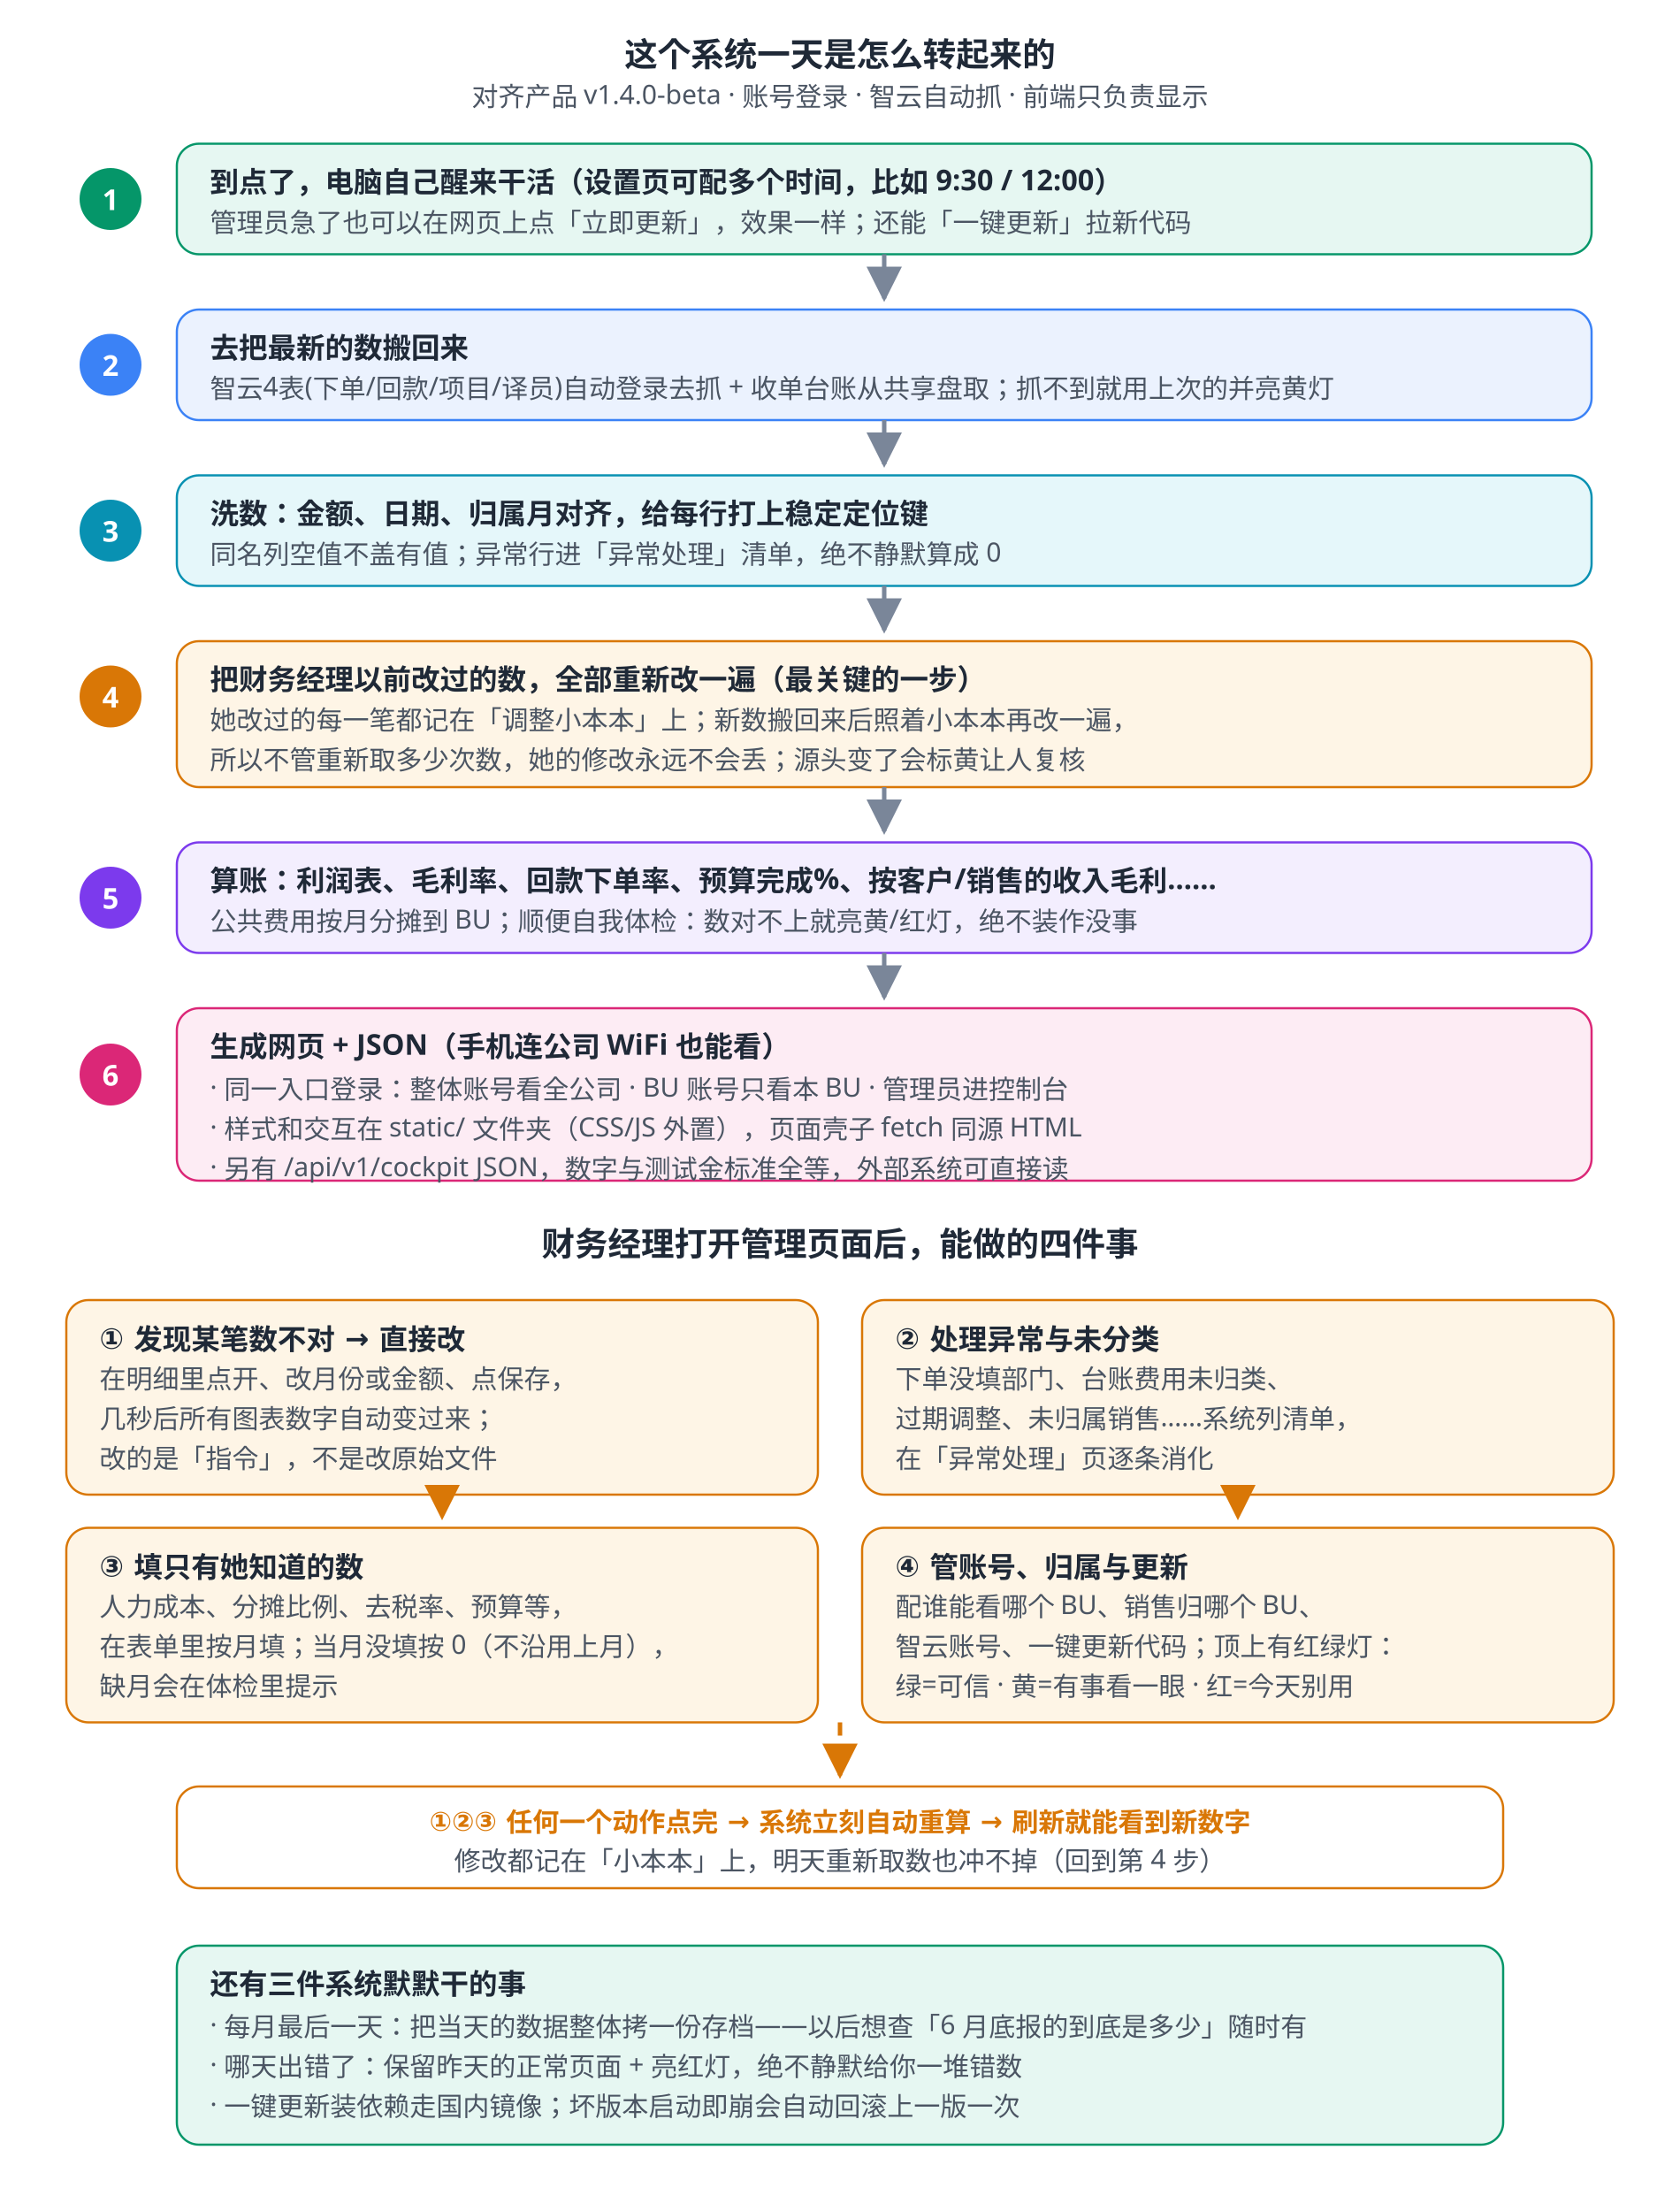
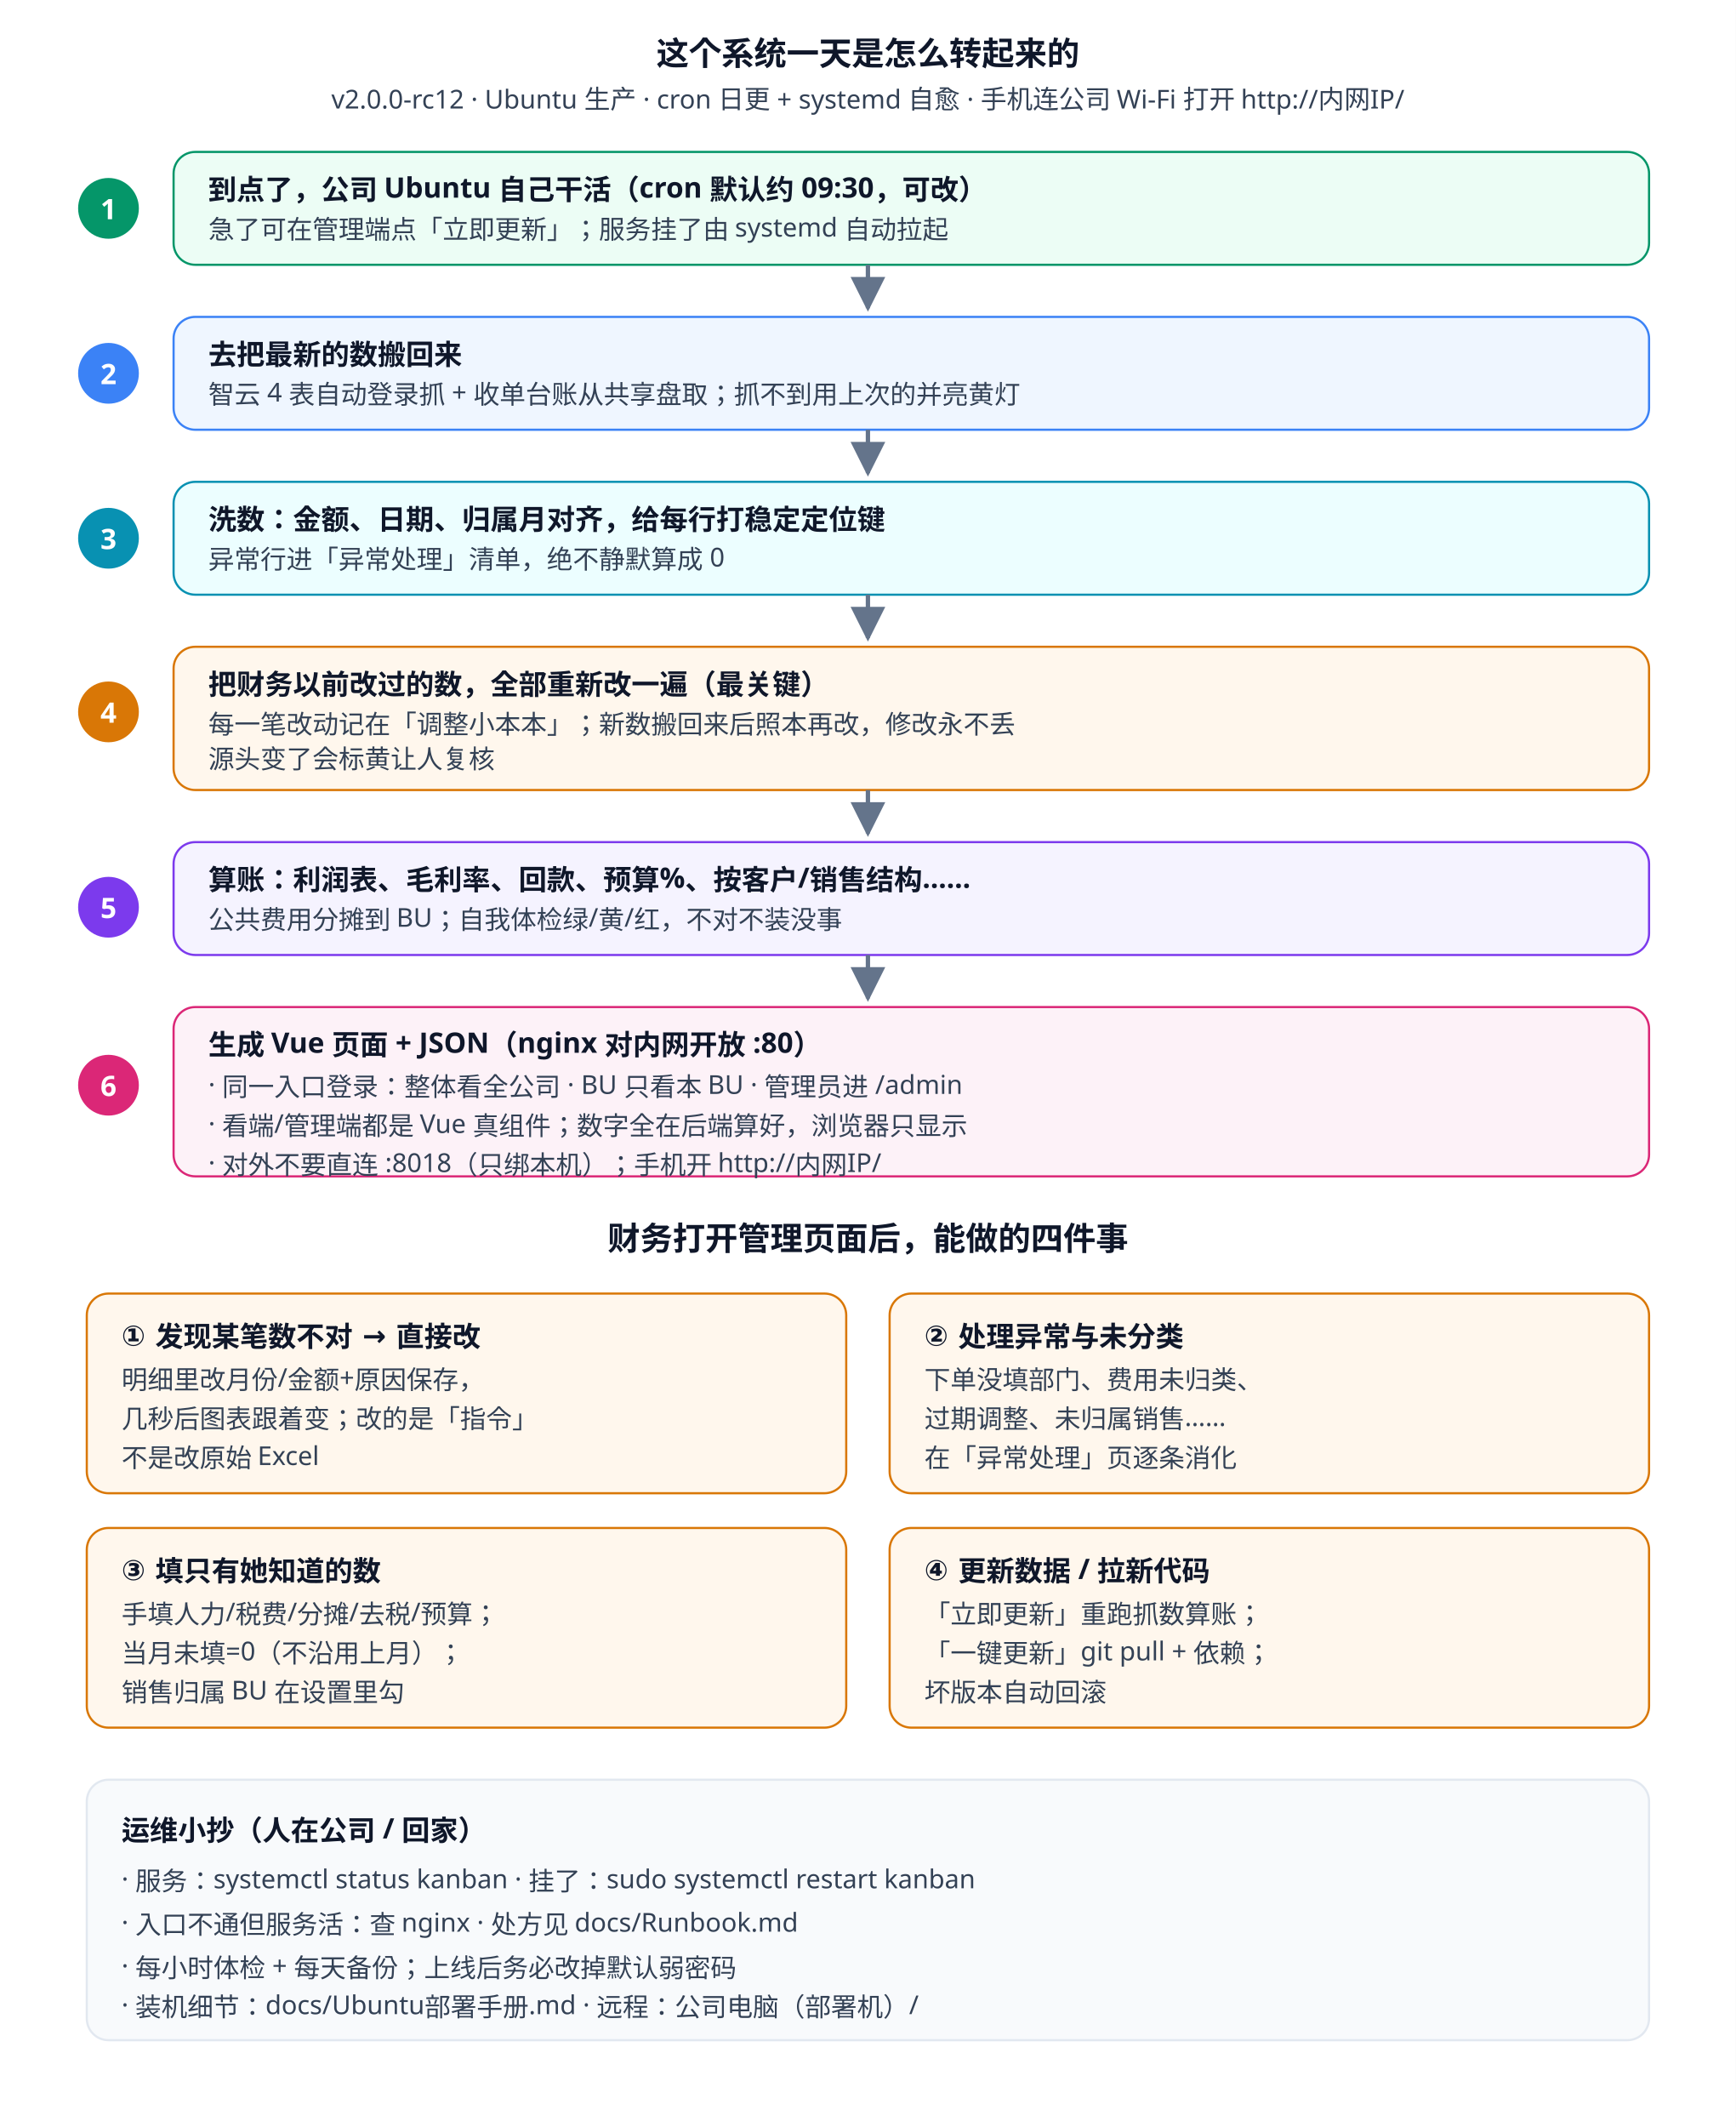
- <svg xmlns="http://www.w3.org/2000/svg" viewBox="0 0 760 1000" role="img" font-family="system-ui, sans-serif">
+ <svg xmlns="http://www.w3.org/2000/svg" viewBox="0 0 800 980" role="img" font-family="system-ui, sans-serif">
+   <style>
+ .big{fill:#0f172a;font-size:15px;font-weight:700}
+ .t{fill:#0f172a;font-size:13px;font-weight:600}
+ .s{fill:#334155;font-size:12px}
+ .step{fill:#ffffff;font-size:13px;font-weight:700}
+ .ln{stroke:#64748b;stroke-width:2;fill:none;marker-end:url(#a)}
+ </style>
  <defs>
    <marker id="a" viewBox="0 0 10 10" refX="9" refY="5" markerWidth="8" markerHeight="8" orient="auto">
-       <path d="M0 0L10 5L0 10z" fill="#7a8699" />
-     </marker>
-     <marker id="o" viewBox="0 0 10 10" refX="9" refY="5" markerWidth="8" markerHeight="8" orient="auto">
-       <path d="M0 0L10 5L0 10z" fill="#d97706" />
+       <path d="M0 0L10 5L0 10z" fill="#64748b" />
    </marker>
  </defs>
-   <style>
- .big{fill:#1f2937;font-size:15px;font-weight:700}
- .t{fill:#1f2937;font-size:13px;font-weight:600}
- .s{fill:#4b5563;font-size:12px}
- .step{fill:#ffffff;font-size:13px;font-weight:700}
- .ln{stroke:#7a8699;stroke-width:2;fill:none;marker-end:url(#a)}
- .lo{stroke:#d97706;stroke-width:2;fill:none;marker-end:url(#o);stroke-dasharray:6 4}
- .ot{fill:#d97706;font-size:12px;font-weight:600}
- </style>
-   <rect x="0" y="0" width="760" height="1000" fill="#ffffff" />
-   <text x="380" y="30" class="big" text-anchor="middle">这个系统一天是怎么转起来的</text>
-   <text x="380" y="48" class="s" text-anchor="middle">对齐产品 v1.4.0-beta · 账号登录 · 智云自动抓 · 前端只负责显示</text>
-   <circle cx="50" cy="90" r="14" fill="#059669" />
-   <text x="50" y="95" class="step" text-anchor="middle">1</text>
-   <rect x="80" y="65" width="640" height="50" rx="10" fill="#10b9811a" stroke="#059669" />
-   <text x="95" y="87" class="t">到点了，电脑自己醒来干活（设置页可配多个时间，比如 9:30 / 12:00）</text>
-   <text x="95" y="105" class="s">管理员急了也可以在网页上点「立即更新」，效果一样；还能「一键更新」拉新代码</text>
-   <path class="ln" d="M400 115 L400 135" />
-   <circle cx="50" cy="165" r="14" fill="#3b82f6" />
-   <text x="50" y="170" class="step" text-anchor="middle">2</text>
-   <rect x="80" y="140" width="640" height="50" rx="10" fill="#3b82f61a" stroke="#3b82f6" />
-   <text x="95" y="162" class="t">去把最新的数搬回来</text>
-   <text x="95" y="180" class="s">智云4表(下单/回款/项目/译员)自动登录去抓 + 收单台账从共享盘取；抓不到就用上次的并亮黄灯</text>
-   <path class="ln" d="M400 190 L400 210" />
-   <circle cx="50" cy="240" r="14" fill="#0891b2" />
-   <text x="50" y="245" class="step" text-anchor="middle">3</text>
-   <rect x="80" y="215" width="640" height="50" rx="10" fill="#06b6d41a" stroke="#0891b2" />
-   <text x="95" y="237" class="t">洗数：金额、日期、归属月对齐，给每行打上稳定定位键</text>
-   <text x="95" y="255" class="s">同名列空值不盖有值；异常行进「异常处理」清单，绝不静默算成 0</text>
-   <path class="ln" d="M400 265 L400 285" />
-   <circle cx="50" cy="315" r="14" fill="#d97706" />
-   <text x="50" y="320" class="step" text-anchor="middle">4</text>
-   <rect x="80" y="290" width="640" height="66" rx="10" fill="#f59e0b1a" stroke="#d97706" />
-   <text x="95" y="312" class="t">把财务经理以前改过的数，全部重新改一遍（最关键的一步）</text>
-   <text x="95" y="330" class="s">她改过的每一笔都记在「调整小本本」上；新数搬回来后照着小本本再改一遍，</text>
-   <text x="95" y="348" class="s">所以不管重新取多少次数，她的修改永远不会丢；源头变了会标黄让人复核</text>
-   <path class="ln" d="M400 356 L400 376" />
-   <circle cx="50" cy="406" r="14" fill="#7c3aed" />
-   <text x="50" y="411" class="step" text-anchor="middle">5</text>
-   <rect x="80" y="381" width="640" height="50" rx="10" fill="#8b5cf61a" stroke="#7c3aed" />
-   <text x="95" y="403" class="t">算账：利润表、毛利率、回款下单率、预算完成%、按客户/销售的收入毛利……</text>
-   <text x="95" y="421" class="s">公共费用按月分摊到 BU；顺便自我体检：数对不上就亮黄/红灯，绝不装作没事</text>
-   <path class="ln" d="M400 431 L400 451" />
-   <circle cx="50" cy="486" r="14" fill="#db2777" />
-   <text x="50" y="491" class="step" text-anchor="middle">6</text>
-   <rect x="80" y="456" width="640" height="78" rx="10" fill="#ec48991a" stroke="#db2777" />
-   <text x="95" y="478" class="t">生成网页 + JSON（手机连公司 WiFi 也能看）</text>
-   <text x="95" y="496" class="s">· 同一入口登录：整体账号看全公司 · BU 账号只看本 BU · 管理员进控制台</text>
-   <text x="95" y="514" class="s">· 样式和交互在 static/ 文件夹（CSS/JS 外置），页面壳子 fetch 同源 HTML</text>
-   <text x="95" y="532" class="s">· 另有 /api/v1/cockpit JSON，数字与测试金标准全等，外部系统可直接读</text>
-   <text x="380" y="568" class="big" text-anchor="middle">财务经理打开管理页面后，能做的四件事</text>
-   <rect x="30" y="588" width="340" height="88" rx="10" fill="#f59e0b1a" stroke="#d97706" />
-   <text x="45" y="610" class="t">① 发现某笔数不对 → 直接改</text>
-   <text x="45" y="628" class="s">在明细里点开、改月份或金额、点保存，</text>
-   <text x="45" y="646" class="s">几秒后所有图表数字自动变过来；</text>
-   <text x="45" y="664" class="s">改的是「指令」，不是改原始文件</text>
-   <rect x="390" y="588" width="340" height="88" rx="10" fill="#f59e0b1a" stroke="#d97706" />
-   <text x="405" y="610" class="t">② 处理异常与未分类</text>
-   <text x="405" y="628" class="s">下单没填部门、台账费用未归类、</text>
-   <text x="405" y="646" class="s">过期调整、未归属销售……系统列清单，</text>
-   <text x="405" y="664" class="s">在「异常处理」页逐条消化</text>
-   <rect x="30" y="691" width="340" height="88" rx="10" fill="#f59e0b1a" stroke="#d97706" />
-   <text x="45" y="713" class="t">③ 填只有她知道的数</text>
-   <text x="45" y="731" class="s">人力成本、分摊比例、去税率、预算等，</text>
-   <text x="45" y="749" class="s">在表单里按月填；当月没填按 0（不沿用上月），</text>
-   <text x="45" y="767" class="s">缺月会在体检里提示</text>
-   <rect x="390" y="691" width="340" height="88" rx="10" fill="#f59e0b1a" stroke="#d97706" />
-   <text x="405" y="713" class="t">④ 管账号、归属与更新</text>
-   <text x="405" y="731" class="s">配谁能看哪个 BU、销售归哪个 BU、</text>
-   <text x="405" y="749" class="s">智云账号、一键更新代码；顶上有红绿灯：</text>
-   <text x="405" y="767" class="s">绿=可信 · 黄=有事看一眼 · 红=今天别用</text>
-   <path class="lo" d="M200 676 L200 686" />
-   <path class="lo" d="M560 676 L560 686" />
-   <path class="lo" d="M380 779 L380 803" />
-   <rect x="80" y="808" width="600" height="46" rx="10" fill="#ffffff" stroke="#d97706" />
-   <text x="380" y="828" class="ot" text-anchor="middle">①②③ 任何一个动作点完 → 系统立刻自动重算 → 刷新就能看到新数字</text>
-   <text x="380" y="846" class="s" text-anchor="middle">修改都记在「小本本」上，明天重新取数也冲不掉（回到第 4 步）</text>
-   <rect x="80" y="880" width="600" height="90" rx="10" fill="#10b9811a" stroke="#059669" />
-   <text x="95" y="902" class="t">还有三件系统默默干的事</text>
-   <text x="95" y="920" class="s">· 每月最后一天：把当天的数据整体拷一份存档——以后想查「6 月底报的到底是多少」随时有</text>
-   <text x="95" y="938" class="s">· 哪天出错了：保留昨天的正常页面 + 亮红灯，绝不静默给你一堆错数</text>
-   <text x="95" y="956" class="s">· 一键更新装依赖走国内镜像；坏版本启动即崩会自动回滚上一版一次</text>
+   <rect width="800" height="980" fill="#ffffff" />
+   <text x="400" y="30" class="big" text-anchor="middle">这个系统一天是怎么转起来的</text>
+   <text x="400" y="50" class="s" text-anchor="middle">v2.0.0-rc12 · Ubuntu 生产 · cron 日更 + systemd 自愈 · 手机连公司 Wi‑Fi 打开 http://内网IP/</text>
+   <circle cx="50" cy="96" r="14" fill="#059669" />
+   <text x="50" y="101" class="step" text-anchor="middle">1</text>
+   <rect x="80" y="70" width="680" height="52" rx="10" fill="#ecfdf5" stroke="#059669" />
+   <text x="96" y="92" class="t">到点了，公司 Ubuntu 自己干活（cron 默认约 09:30，可改）</text>
+   <text x="96" y="110" class="s">急了可在管理端点「立即更新」；服务挂了由 systemd 自动拉起</text>
+   <path class="ln" d="M400 122 L400 142" />
+   <circle cx="50" cy="172" r="14" fill="#3b82f6" />
+   <text x="50" y="177" class="step" text-anchor="middle">2</text>
+   <rect x="80" y="146" width="680" height="52" rx="10" fill="#eff6ff" stroke="#3b82f6" />
+   <text x="96" y="168" class="t">去把最新的数搬回来</text>
+   <text x="96" y="186" class="s">智云 4 表自动登录抓 + 收单台账从共享盘取；抓不到用上次的并亮黄灯</text>
+   <path class="ln" d="M400 198 L400 218" />
+   <circle cx="50" cy="248" r="14" fill="#0891b2" />
+   <text x="50" y="253" class="step" text-anchor="middle">3</text>
+   <rect x="80" y="222" width="680" height="52" rx="10" fill="#ecfeff" stroke="#0891b2" />
+   <text x="96" y="244" class="t">洗数：金额、日期、归属月对齐，给每行打稳定定位键</text>
+   <text x="96" y="262" class="s">异常行进「异常处理」清单，绝不静默算成 0</text>
+   <path class="ln" d="M400 274 L400 294" />
+   <circle cx="50" cy="328" r="14" fill="#d97706" />
+   <text x="50" y="333" class="step" text-anchor="middle">4</text>
+   <rect x="80" y="298" width="680" height="66" rx="10" fill="#fff7ed" stroke="#d97706" />
+   <text x="96" y="320" class="t">把财务以前改过的数，全部重新改一遍（最关键）</text>
+   <text x="96" y="338" class="s">每一笔改动记在「调整小本本」；新数搬回来后照本再改，修改永不丢</text>
+   <text x="96" y="354" class="s">源头变了会标黄让人复核</text>
+   <path class="ln" d="M400 364 L400 384" />
+   <circle cx="50" cy="418" r="14" fill="#7c3aed" />
+   <text x="50" y="423" class="step" text-anchor="middle">5</text>
+   <rect x="80" y="388" width="680" height="52" rx="10" fill="#f5f3ff" stroke="#7c3aed" />
+   <text x="96" y="410" class="t">算账：利润表、毛利率、回款、预算%、按客户/销售结构……</text>
+   <text x="96" y="428" class="s">公共费用分摊到 BU；自我体检绿/黄/红，不对不装没事</text>
+   <path class="ln" d="M400 440 L400 460" />
+   <circle cx="50" cy="500" r="14" fill="#db2777" />
+   <text x="50" y="505" class="step" text-anchor="middle">6</text>
+   <rect x="80" y="464" width="680" height="78" rx="10" fill="#fdf2f8" stroke="#db2777" />
+   <text x="96" y="486" class="t">生成 Vue 页面 + JSON（nginx 对内网开放 :80）</text>
+   <text x="96" y="504" class="s">· 同一入口登录：整体看全公司 · BU 只看本 BU · 管理员进 /admin</text>
+   <text x="96" y="522" class="s">· 看端/管理端都是 Vue 真组件；数字全在后端算好，浏览器只显示</text>
+   <text x="96" y="540" class="s">· 对外不要直连 :8018（只绑本机）；手机开 http://内网IP/</text>
+   <text x="400" y="576" class="big" text-anchor="middle">财务打开管理页面后，能做的四件事</text>
+   <rect x="40" y="596" width="350" height="92" rx="10" fill="#fff7ed" stroke="#d97706" />
+   <text x="56" y="620" class="t">① 发现某笔数不对 → 直接改</text>
+   <text x="56" y="640" class="s">明细里改月份/金额+原因保存，</text>
+   <text x="56" y="658" class="s">几秒后图表跟着变；改的是「指令」</text>
+   <text x="56" y="676" class="s">不是改原始 Excel</text>
+   <rect x="410" y="596" width="350" height="92" rx="10" fill="#fff7ed" stroke="#d97706" />
+   <text x="426" y="620" class="t">② 处理异常与未分类</text>
+   <text x="426" y="640" class="s">下单没填部门、费用未归类、</text>
+   <text x="426" y="658" class="s">过期调整、未归属销售……</text>
+   <text x="426" y="676" class="s">在「异常处理」页逐条消化</text>
+   <rect x="40" y="704" width="350" height="92" rx="10" fill="#fff7ed" stroke="#d97706" />
+   <text x="56" y="728" class="t">③ 填只有她知道的数</text>
+   <text x="56" y="748" class="s">手填人力/税费/分摊/去税/预算；</text>
+   <text x="56" y="766" class="s">当月未填=0（不沿用上月）；</text>
+   <text x="56" y="784" class="s">销售归属 BU 在设置里勾</text>
+   <rect x="410" y="704" width="350" height="92" rx="10" fill="#fff7ed" stroke="#d97706" />
+   <text x="426" y="728" class="t">④ 更新数据 / 拉新代码</text>
+   <text x="426" y="748" class="s">「立即更新」重跑抓数算账；</text>
+   <text x="426" y="766" class="s">「一键更新」git pull + 依赖；</text>
+   <text x="426" y="784" class="s">坏版本自动回滚</text>
+   <rect x="40" y="820" width="720" height="120" rx="10" fill="#f8fafc" stroke="#e2e8f0" />
+   <text x="56" y="848" class="t">运维小抄（人在公司 / 回家）</text>
+   <text x="56" y="870" class="s">· 服务：systemctl status kanban · 挂了：sudo systemctl restart kanban</text>
+   <text x="56" y="890" class="s">· 入口不通但服务活：查 nginx · 处方见 docs/Runbook.md</text>
+   <text x="56" y="910" class="s">· 每小时体检 + 每天备份；上线后务必改掉默认弱密码</text>
+   <text x="56" y="928" class="s">· 装机细节：docs/Ubuntu部署手册.md · 远程：公司电脑（部署机）/</text>
</svg>
